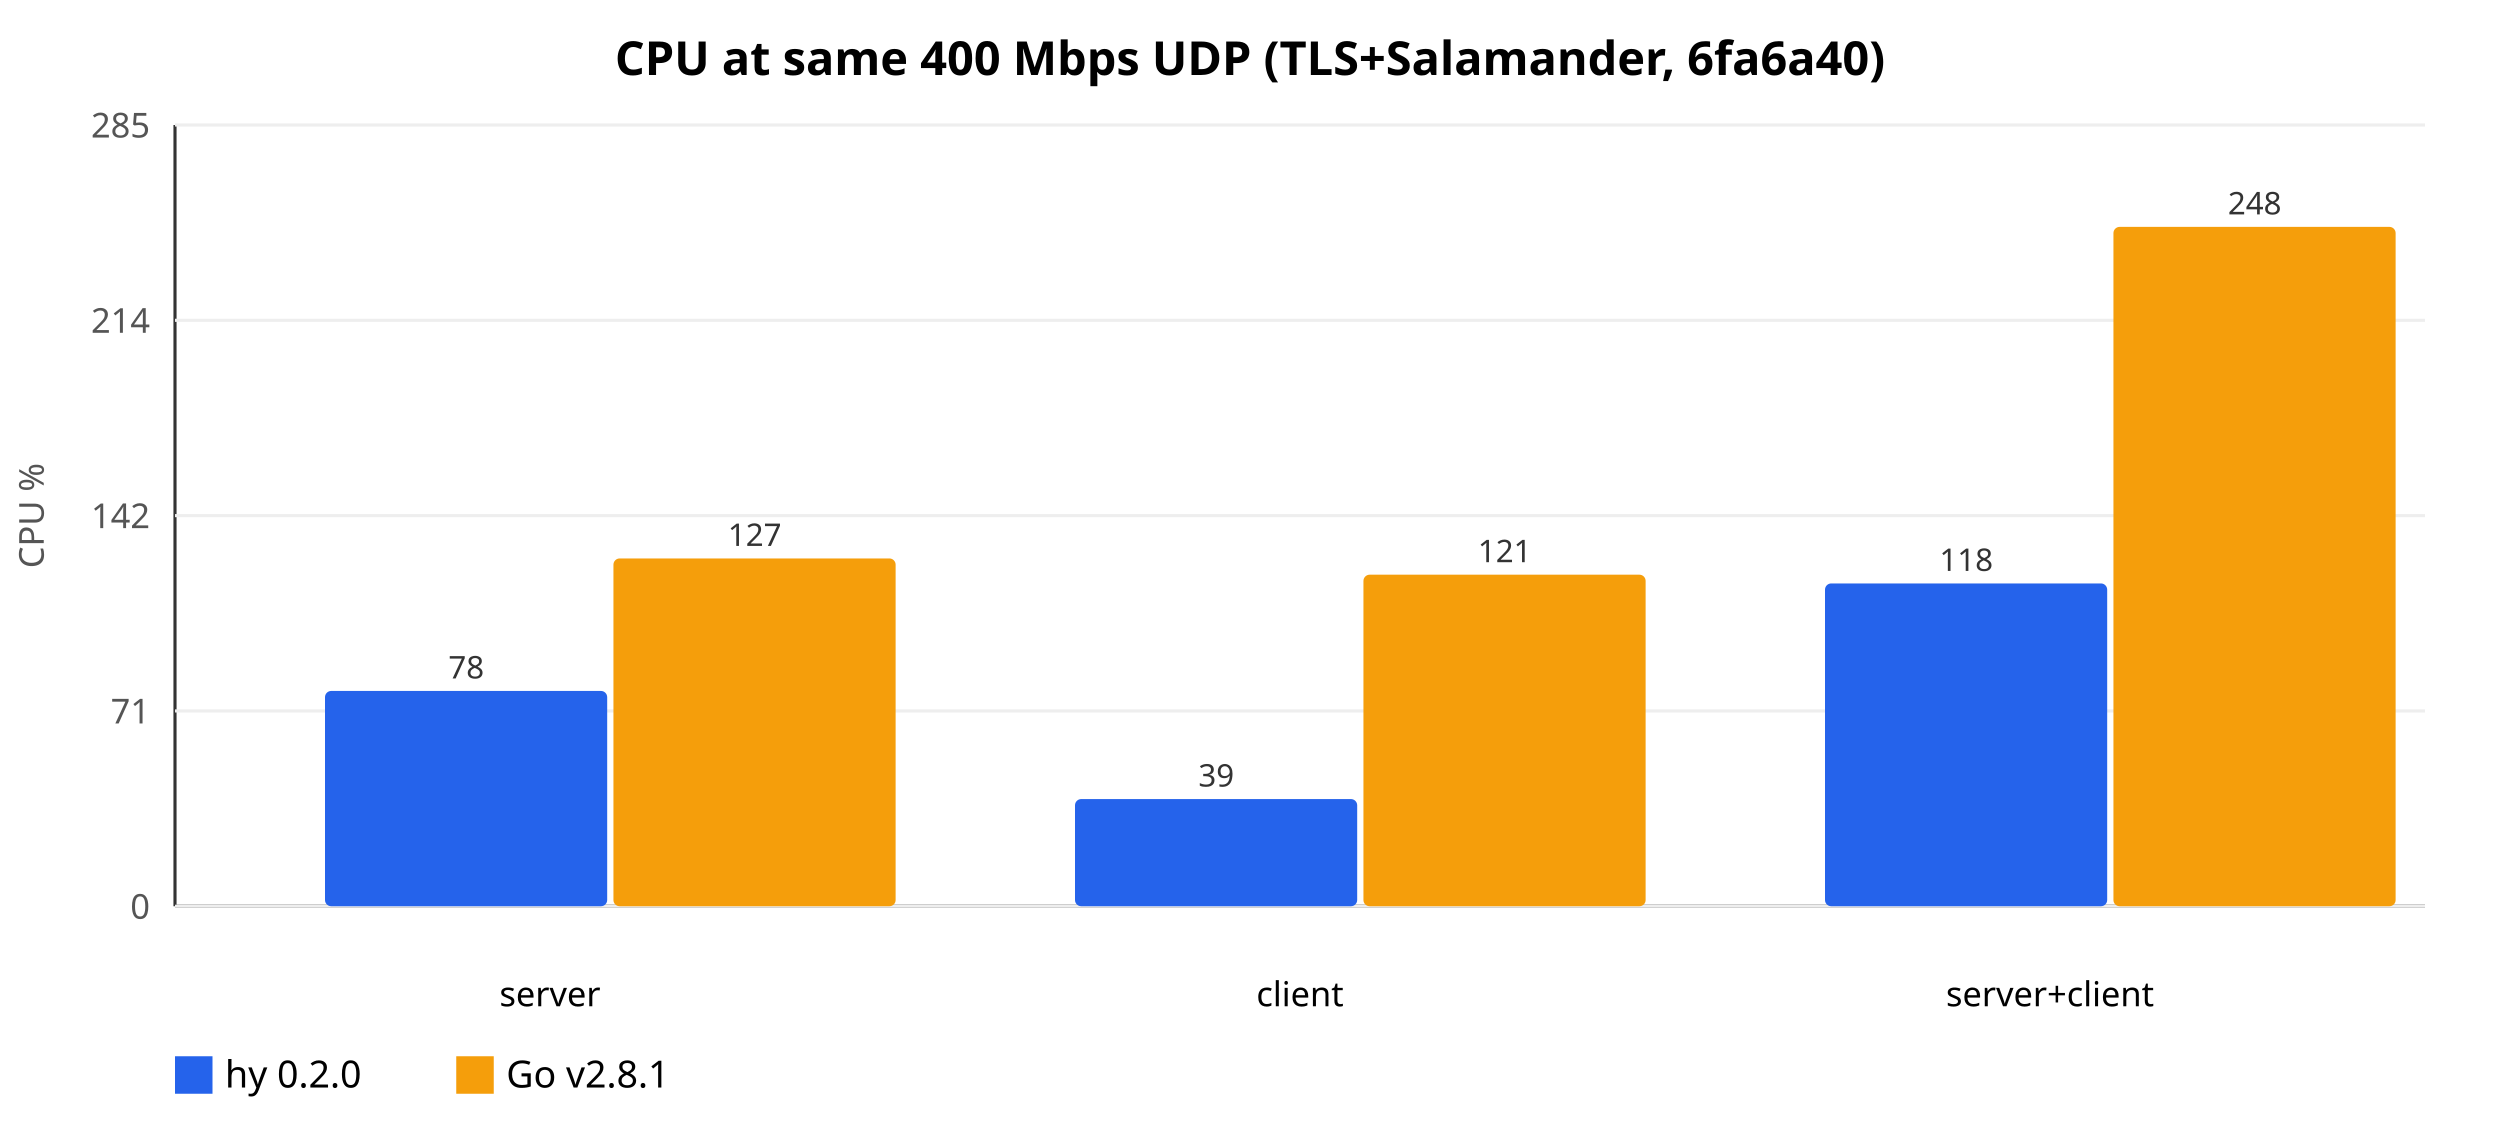
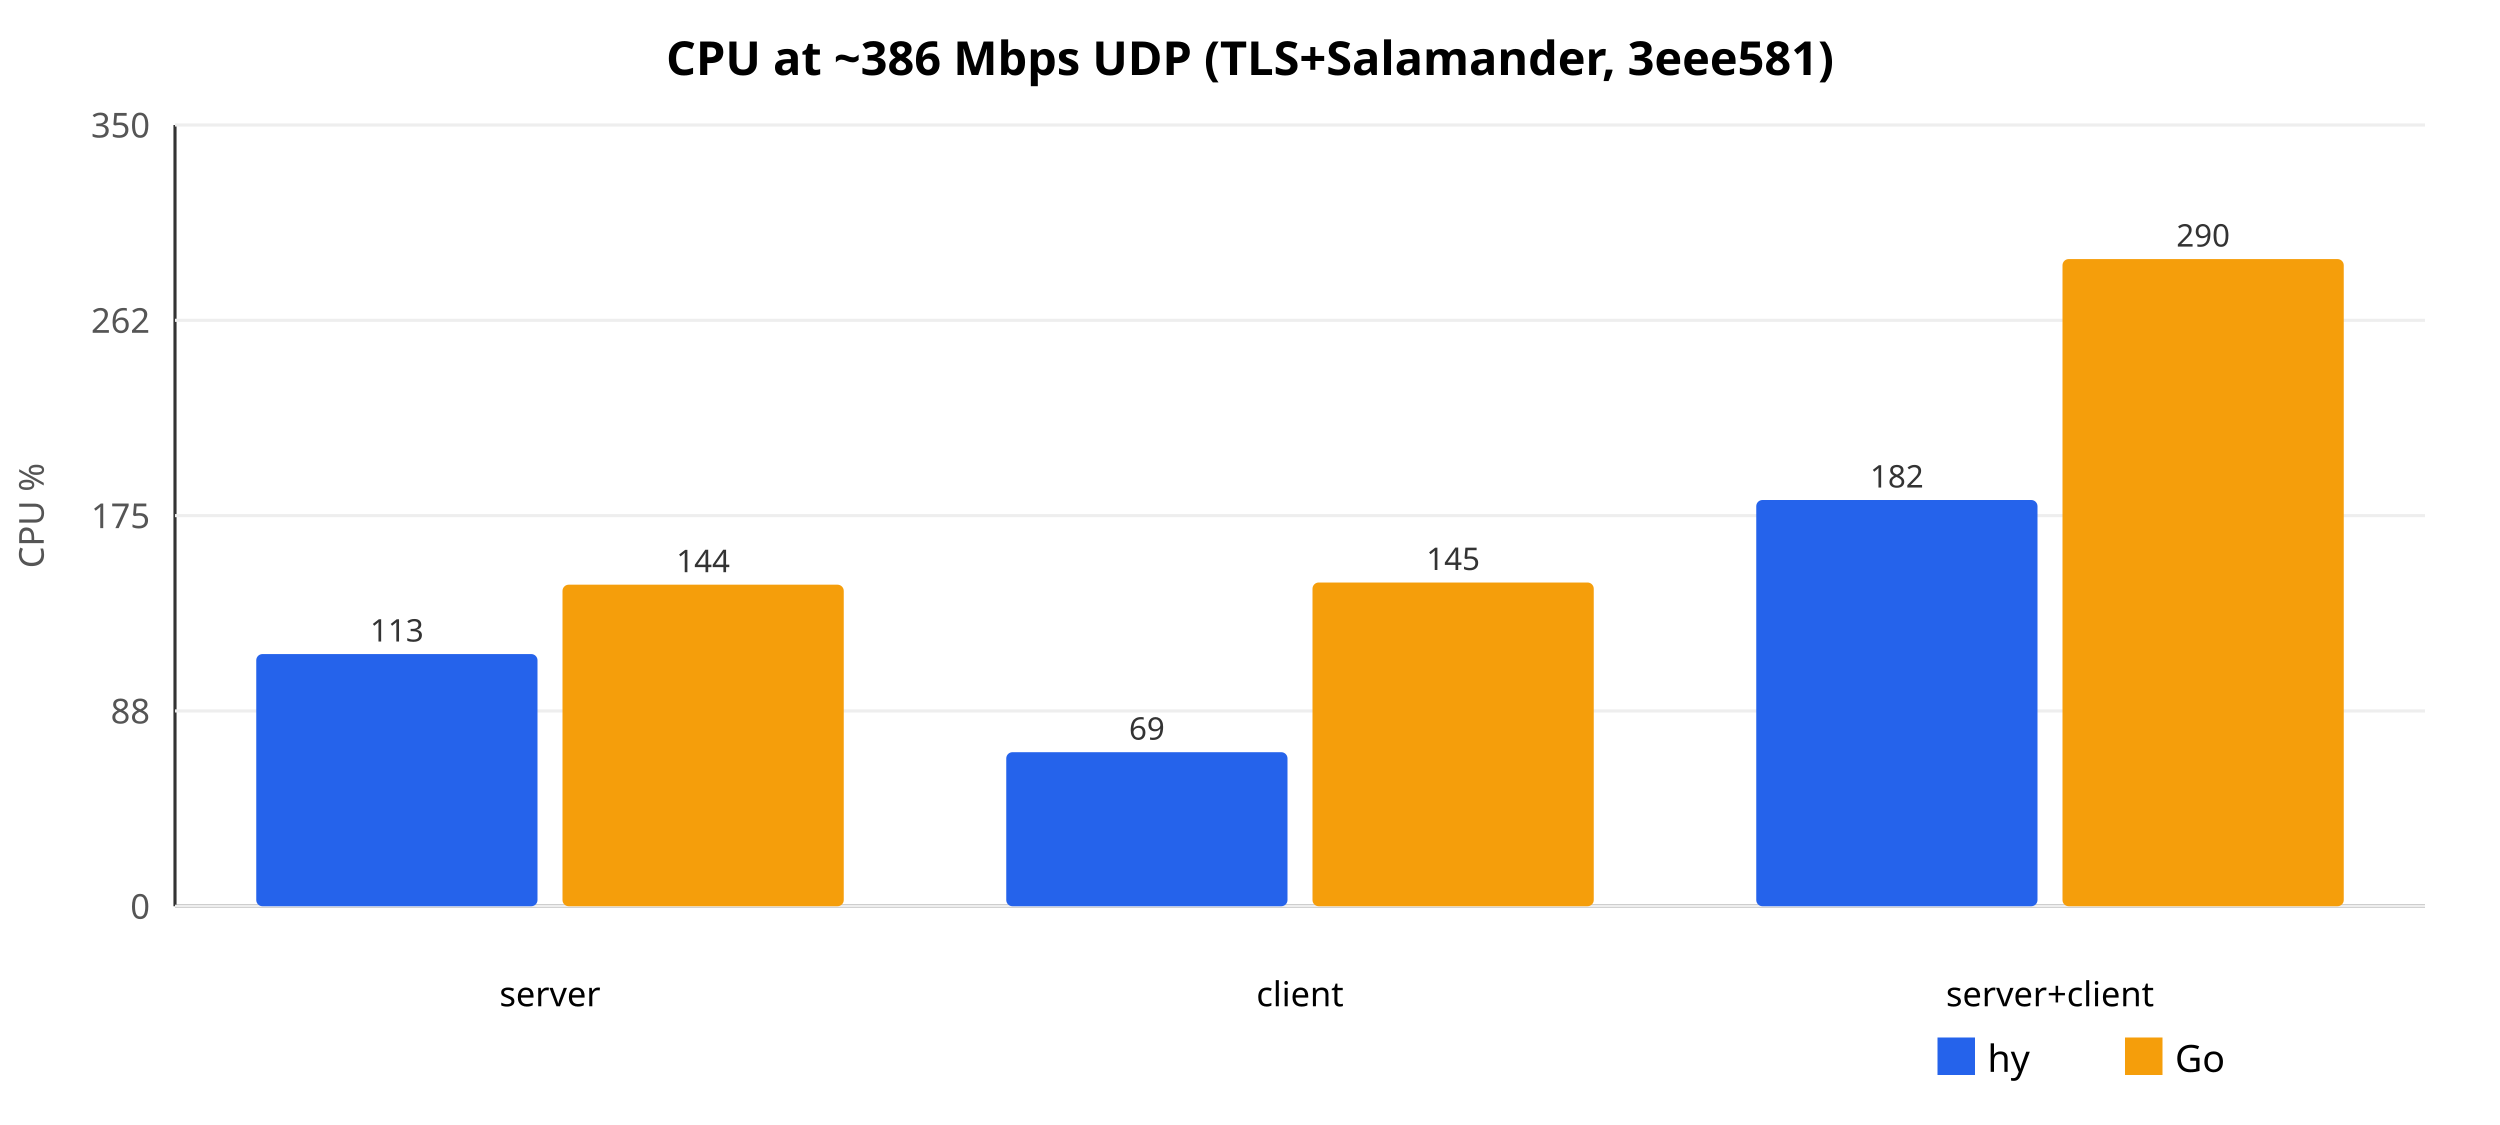
<svg xmlns="http://www.w3.org/2000/svg" width="800" height="360" font-family="sans-serif">
  <rect width="100%" height="100%" fill="#fff" />
-   <text x="400.0" y="24" text-anchor="middle" font-size="15" font-weight="600">CPU at same 400 Mbps UDP (TLS+Salamander, 6fa6a40)</text>
+   <text x="400" y="24" text-anchor="middle" font-size="15" font-weight="600">CPU at ~386 Mbps UDP (TLS+Salamander, 3eee581)</text>
  <line x1="56" y1="40" x2="56" y2="290" stroke="#333" />
  <line x1="56" y1="290" x2="776" y2="290" stroke="#333" />
  <line x1="56" y1="290.0" x2="776" y2="290.0" stroke="#eee" />
  <text x="48" y="294.0" text-anchor="end" font-size="11" fill="#555">0</text>
  <line x1="56" y1="227.5" x2="776" y2="227.5" stroke="#eee" />
-   <text x="48" y="231.5" text-anchor="end" font-size="11" fill="#555">71</text>
+   <text x="48" y="231.5" text-anchor="end" font-size="11" fill="#555">88</text>
  <line x1="56" y1="165.0" x2="776" y2="165.0" stroke="#eee" />
-   <text x="48" y="169.0" text-anchor="end" font-size="11" fill="#555">142</text>
+   <text x="48" y="169.0" text-anchor="end" font-size="11" fill="#555">175</text>
  <line x1="56" y1="102.5" x2="776" y2="102.5" stroke="#eee" />
-   <text x="48" y="106.5" text-anchor="end" font-size="11" fill="#555">214</text>
+   <text x="48" y="106.5" text-anchor="end" font-size="11" fill="#555">262</text>
  <line x1="56" y1="40.0" x2="776" y2="40.0" stroke="#eee" />
-   <text x="48" y="44.0" text-anchor="end" font-size="11" fill="#555">285</text>
-   <text x="14" y="165.0" text-anchor="middle" font-size="11" fill="#555" transform="rotate(-90 14 165.0)">CPU %</text>
-   <rect x="104.0" y="221.1" width="90.3" height="68.9" fill="#2563eb" rx="2" />
-   <text x="149.2" y="217.1" text-anchor="middle" font-size="10" fill="#333">78</text>
-   <rect x="344.0" y="255.7" width="90.3" height="34.3" fill="#2563eb" rx="2" />
-   <text x="389.2" y="251.7" text-anchor="middle" font-size="10" fill="#333">39</text>
-   <rect x="584.0" y="186.7" width="90.3" height="103.3" fill="#2563eb" rx="2" />
-   <text x="629.2" y="182.7" text-anchor="middle" font-size="10" fill="#333">118</text>
-   <rect x="196.3" y="178.7" width="90.3" height="111.3" fill="#f59e0b" rx="2" />
-   <text x="241.5" y="174.7" text-anchor="middle" font-size="10" fill="#333">127</text>
-   <rect x="436.3" y="183.9" width="90.3" height="106.1" fill="#f59e0b" rx="2" />
-   <text x="481.5" y="179.9" text-anchor="middle" font-size="10" fill="#333">121</text>
-   <rect x="676.3" y="72.6" width="90.3" height="217.4" fill="#f59e0b" rx="2" />
-   <text x="721.5" y="68.6" text-anchor="middle" font-size="10" fill="#333">248</text>
+   <text x="48" y="44.0" text-anchor="end" font-size="11" fill="#555">350</text>
+   <text x="14" y="165" text-anchor="middle" font-size="11" fill="#555" transform="rotate(-90 14 165)">CPU %</text>
+   <rect x="82.0" y="209.3" width="90.0" height="80.7" fill="#2563eb" rx="2" />
+   <text x="127.0" y="205.3" text-anchor="middle" font-size="10" fill="#333">113</text>
+   <rect x="180.0" y="187.1" width="90.0" height="102.9" fill="#f59e0b" rx="2" />
+   <text x="225.0" y="183.1" text-anchor="middle" font-size="10" fill="#333">144</text>
  <text x="176.0" y="322" text-anchor="middle" font-size="11">server</text>
+   <rect x="322.0" y="240.7" width="90.0" height="49.3" fill="#2563eb" rx="2" />
+   <text x="367.0" y="236.7" text-anchor="middle" font-size="10" fill="#333">69</text>
+   <rect x="420.0" y="186.4" width="90.0" height="103.6" fill="#f59e0b" rx="2" />
+   <text x="465.0" y="182.4" text-anchor="middle" font-size="10" fill="#333">145</text>
  <text x="416.0" y="322" text-anchor="middle" font-size="11">client</text>
+   <rect x="562.0" y="160.0" width="90.0" height="130.0" fill="#2563eb" rx="2" />
+   <text x="607.0" y="156.0" text-anchor="middle" font-size="10" fill="#333">182</text>
+   <rect x="660.0" y="82.9" width="90.0" height="207.1" fill="#f59e0b" rx="2" />
+   <text x="705.0" y="78.9" text-anchor="middle" font-size="10" fill="#333">290</text>
  <text x="656.0" y="322" text-anchor="middle" font-size="11">server+client</text>
-   <rect x="56" y="338" width="12" height="12" fill="#2563eb" />
-   <text x="72" y="348" font-size="12">hy 0.2.0</text>
-   <rect x="146" y="338" width="12" height="12" fill="#f59e0b" />
-   <text x="162" y="348" font-size="12">Go v2.8.1</text>
+   <rect x="620" y="332" width="12" height="12" fill="#2563eb" />
+   <text x="636" y="343" font-size="12">hy</text>
+   <rect x="680" y="332" width="12" height="12" fill="#f59e0b" />
+   <text x="696" y="343" font-size="12">Go</text>
</svg>
